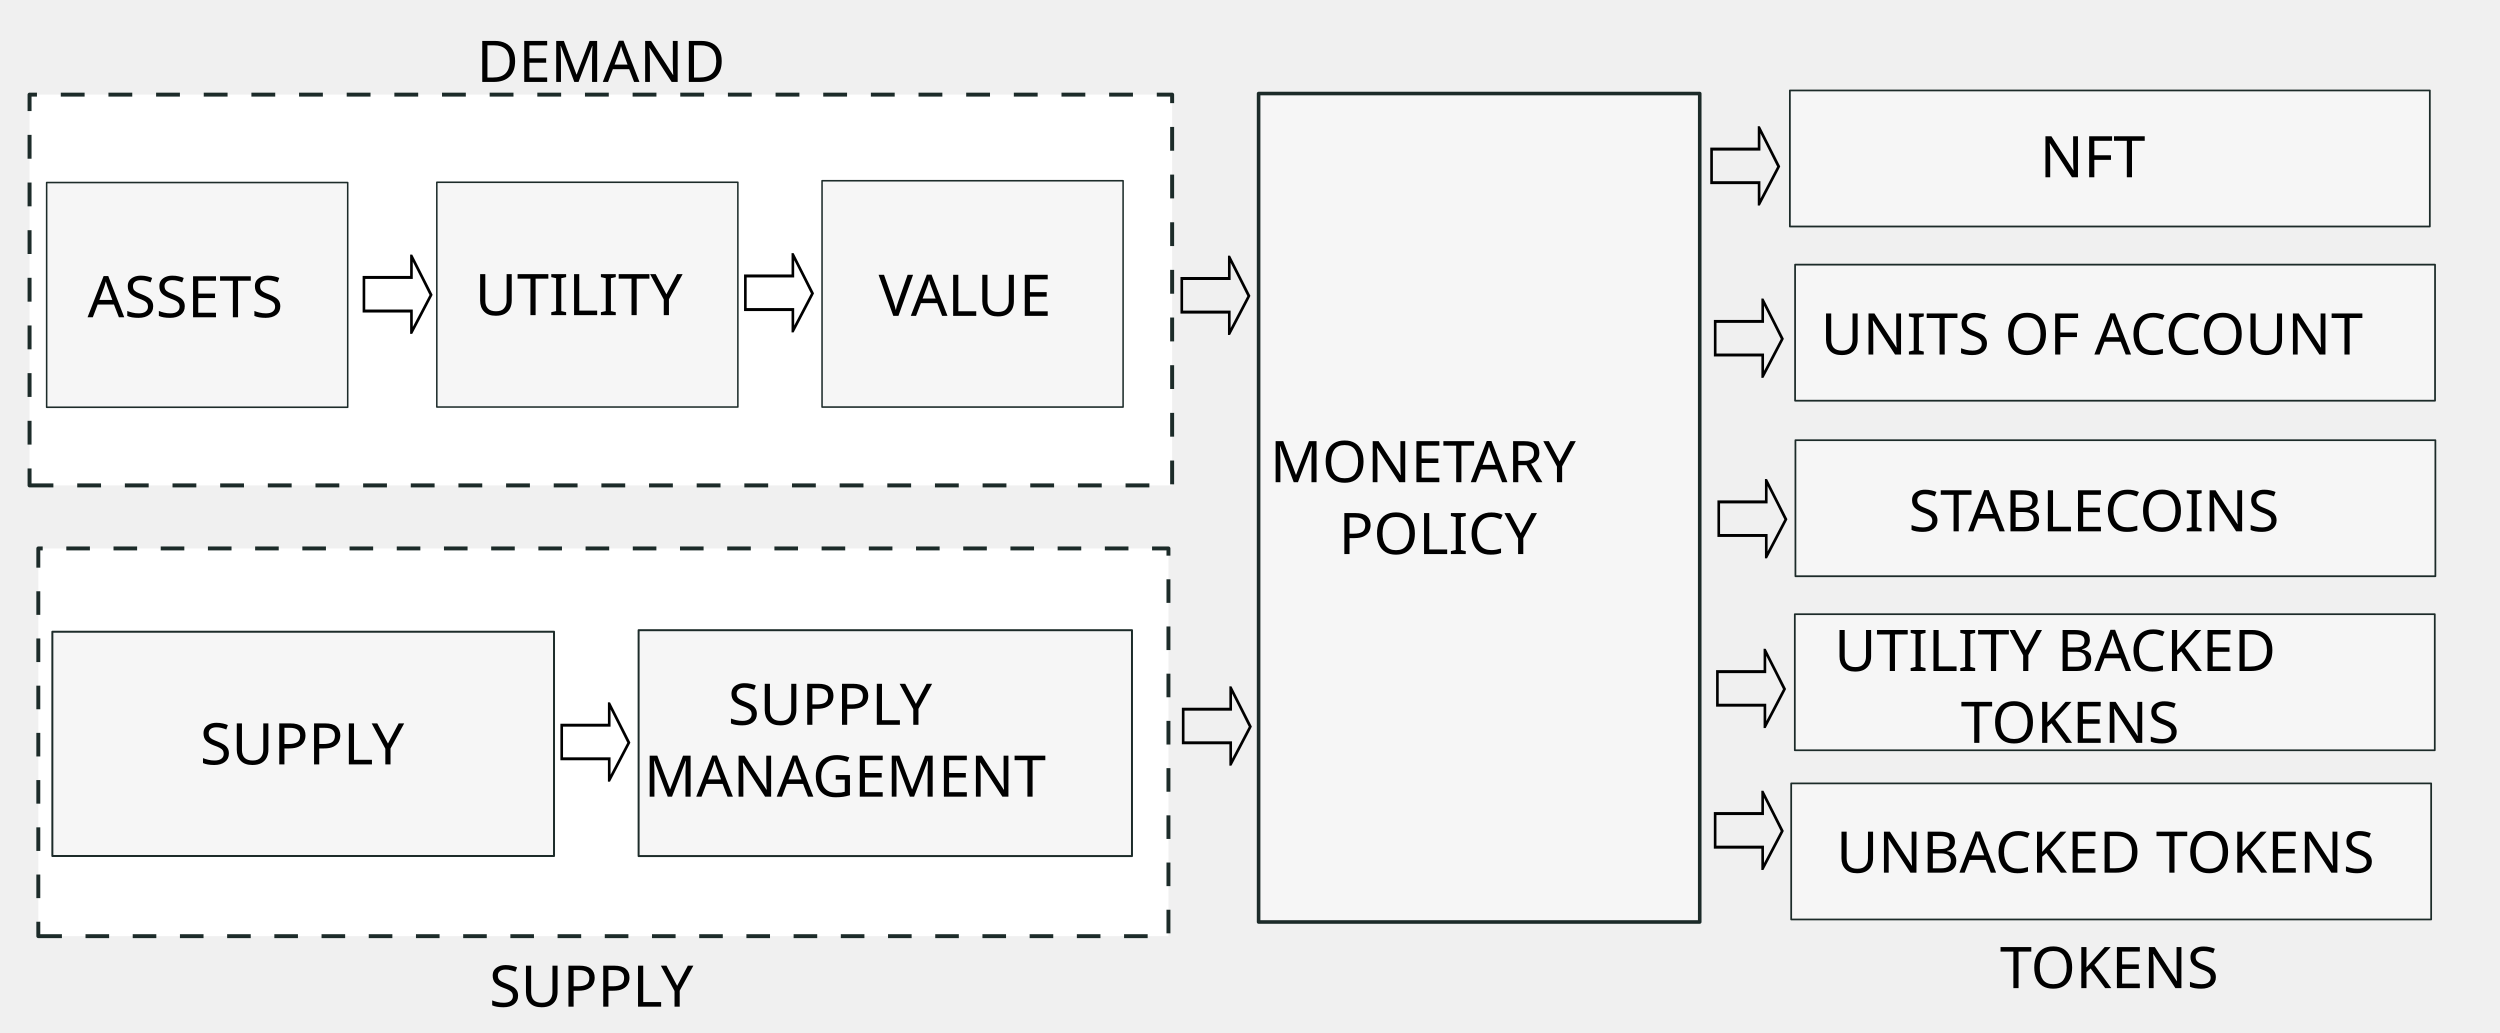
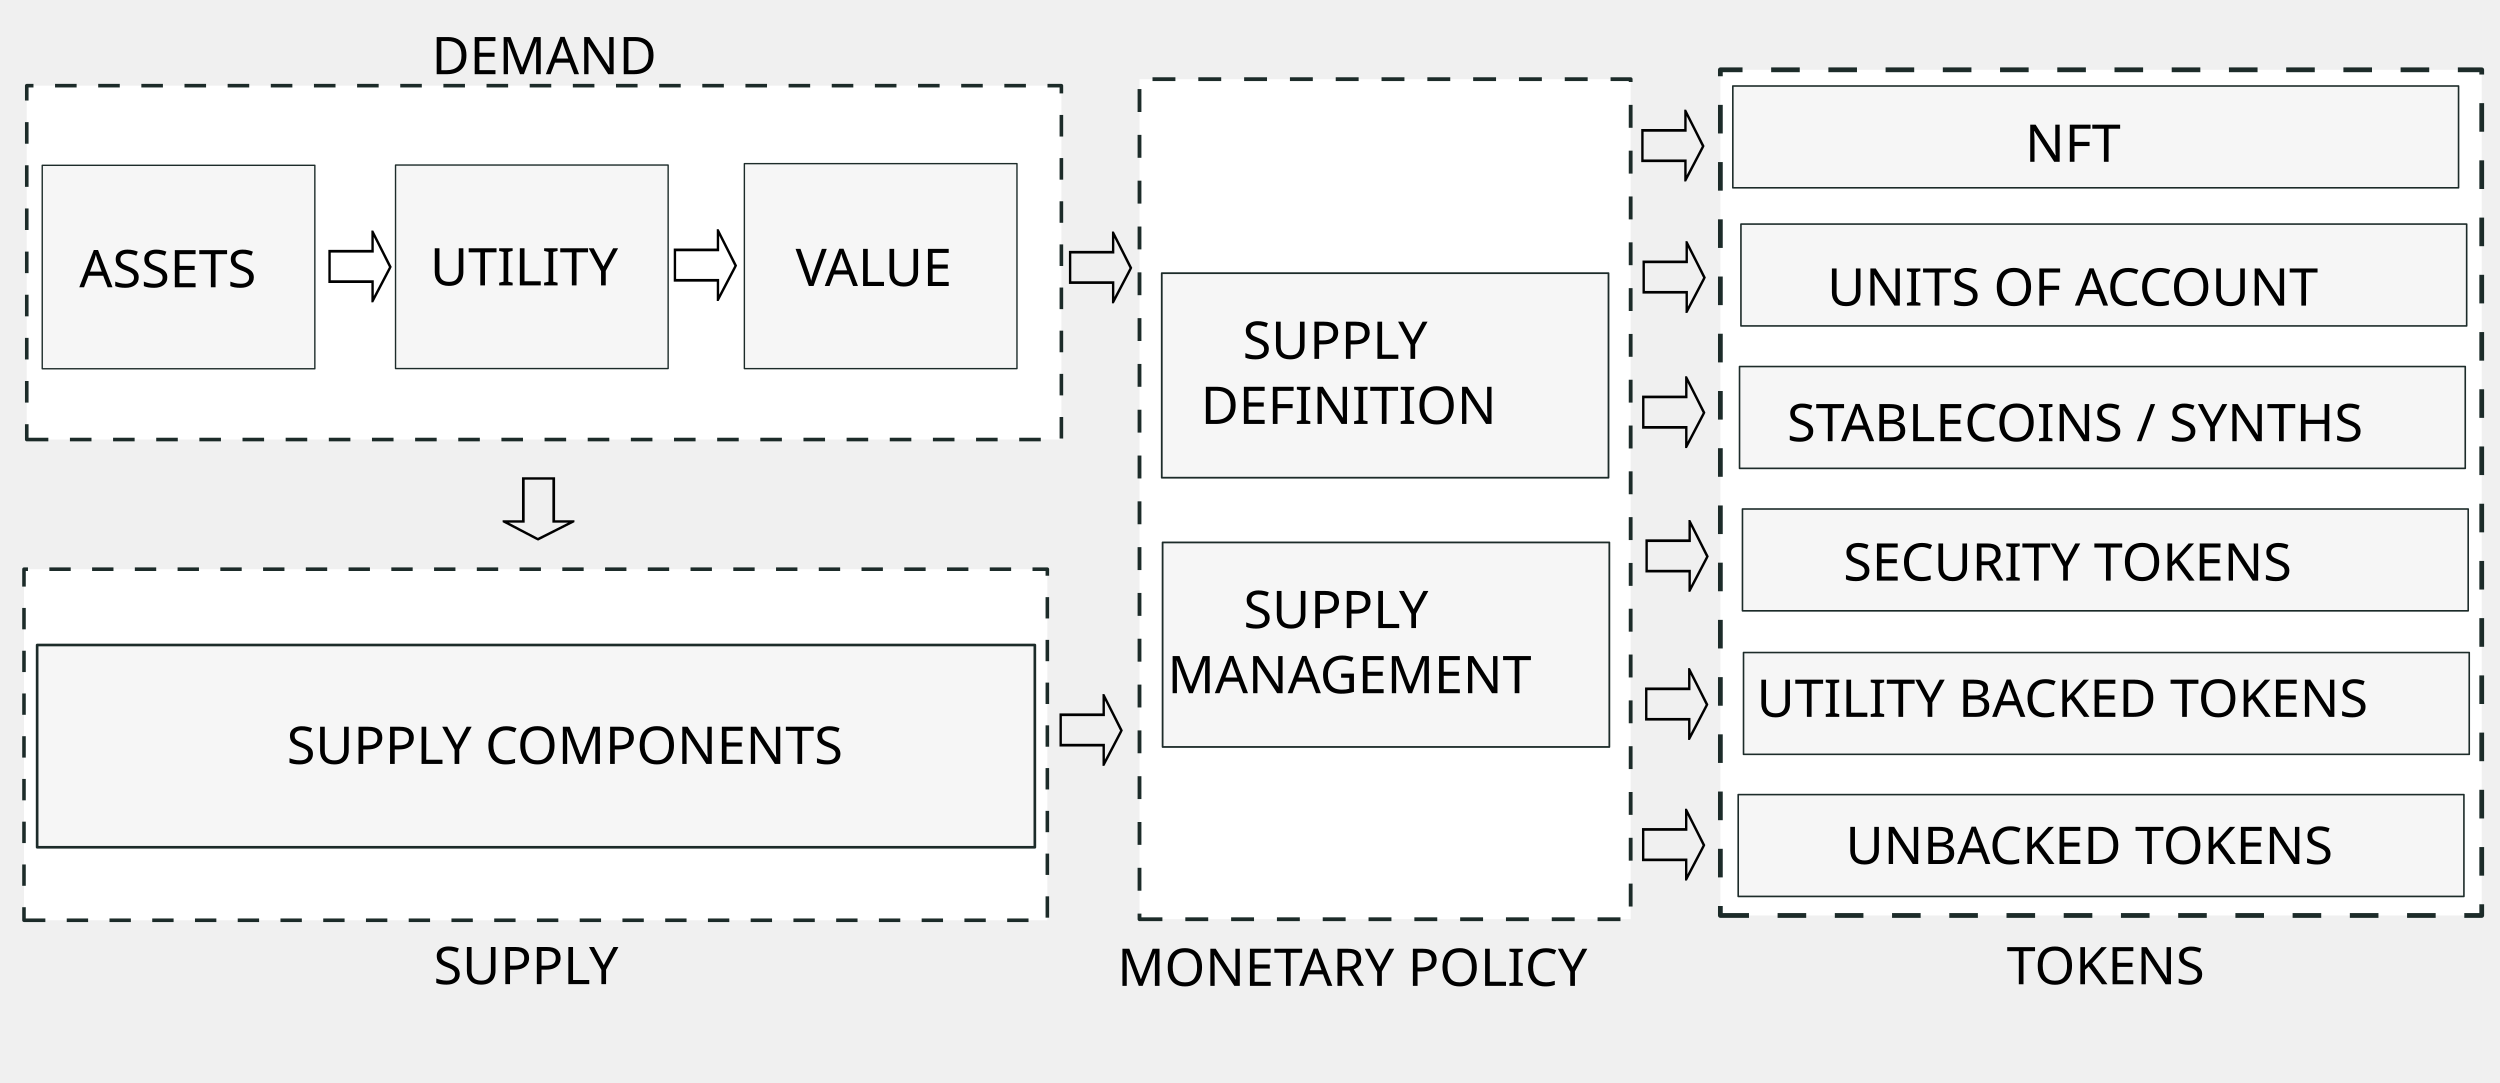
- <svg xmlns="http://www.w3.org/2000/svg" width="460mm" height="190mm" viewBox="0 0 460 190" version="1.1" id="svg5">
+ <svg xmlns="http://www.w3.org/2000/svg" width="508mm" height="220mm" viewBox="0 0 508 220" version="1.1" id="svg5">
  <defs id="defs2">
    <marker style="overflow:visible" id="marker1425" refX="0" refY="0" orient="auto">
      <path transform="matrix(-0.8,0,0,-0.8,-10,0)" style="fill:context-stroke;fill-rule:evenodd;stroke:context-stroke;stroke-width:1pt" d="M 0,0 5,-5 -12.5,0 5,5 Z" id="path1423" />
    </marker>
    <marker style="overflow:visible" id="Arrow2Lstart" refX="0" refY="0" orient="auto">
      <path transform="matrix(1.1,0,0,1.1,1.1,0)" d="M 8.719,4.034 -2.207,0.016 8.719,-4.002 c -1.745,2.372 -1.735,5.617 -6e-7,8.035 z" style="fill:context-stroke;fill-rule:evenodd;stroke:context-stroke;stroke-width:0.625;stroke-linejoin:round" id="path1157" />
    </marker>
    <marker style="overflow:visible" id="Arrow1Lstart" refX="0" refY="0" orient="auto">
      <path transform="matrix(0.8,0,0,0.8,10,0)" style="fill:context-stroke;fill-rule:evenodd;stroke:context-stroke;stroke-width:1pt" d="M 0,0 5,-5 -12.5,0 5,5 Z" id="path1139" />
    </marker>
    <marker style="overflow:visible" id="Arrow1Lend" refX="0" refY="0" orient="auto">
      <path transform="matrix(-0.8,0,0,-0.8,-10,0)" style="fill:context-stroke;fill-rule:evenodd;stroke:context-stroke;stroke-width:1pt" d="M 0,0 5,-5 -12.5,0 5,5 Z" id="path1142" />
    </marker>
    <linearGradient id="linearGradient3174">
      <stop style="stop-color:#f0bccd;stop-opacity:1;" offset="0" id="stop3172" />
    </linearGradient>
  </defs>
  <g id="layer1" transform="translate(-37.01189,-83.70113)" style="display:inline">
    <rect style="opacity:0;fill:#f0bccd;fill-opacity:1;stroke-width:1;stroke-miterlimit:4;stroke-dasharray:none" id="rect3218" width="0" height="0" x="-158.849" y="-34.41" />
    <text xml:space="preserve" style="font-style:normal;font-weight:normal;font-size:10.583px;line-height:1.25;font-family:sans-serif;letter-spacing:0px;word-spacing:0px;fill:#000000;fill-opacity:1;stroke:none;stroke-width:0.265" x="183.613" y="228.627" id="text12548">
      <tspan id="tspan12546" style="stroke-width:0.265" x="183.613" y="228.627" />
    </text>
-     <rect style="display:inline;fill:#f6f6f6;fill-opacity:1;stroke:#00110f;stroke-width:0.661;stroke-linejoin:round;stroke-miterlimit:4;stroke-dasharray:none;stroke-opacity:0.885" id="rect1011-0-5-5-9" width="81.168" height="152.432" x="268.594" y="-253.346" rx="0" ry="0" transform="scale(1,-1)" />
-     <rect style="display:inline;fill:#ffffff;fill-opacity:1;stroke:#00110f;stroke-width:0.724;stroke-linejoin:round;stroke-miterlimit:4;stroke-dasharray:4.343, 4.343;stroke-dashoffset:0;stroke-opacity:0.885" id="rect1011-0-5-5-2" width="207.945" height="71.335" x="44.061" y="-255.952" rx="0" ry="0" transform="scale(1,-1)" />
-     <text xml:space="preserve" style="font-style:normal;font-weight:normal;font-size:10.583px;line-height:1.25;font-family:sans-serif;letter-spacing:0px;word-spacing:0px;display:inline;fill:#000000;fill-opacity:1;stroke:none;stroke-width:0.265" x="127.026" y="268.932" id="text3735-0-1-9">
-       <tspan id="tspan3733-9-9-9" style="stroke-width:0.265" x="127.026" y="268.932">SUPPLY</tspan>
+     <rect style="display:inline;fill:#ffffff;fill-opacity:1;stroke:#00110f;stroke-width:0.724;stroke-linejoin:round;stroke-miterlimit:4;stroke-dasharray:4.343, 4.343;stroke-dashoffset:0;stroke-opacity:0.885" id="rect1011-0-5-5-2" width="207.945" height="71.335" x="41.887" y="-270.697" rx="0" ry="0" transform="scale(1,-1)" />
+     <text xml:space="preserve" style="font-style:normal;font-weight:normal;font-size:10.583px;line-height:1.25;font-family:sans-serif;letter-spacing:0px;word-spacing:0px;display:inline;fill:#000000;fill-opacity:1;stroke:none;stroke-width:0.265" x="125.117" y="283.676" id="text3735-0-1-9">
+       <tspan id="tspan3733-9-9-9" style="stroke-width:0.265" x="125.117" y="283.676">SUPPLY</tspan>
+     </text>
+     <text xml:space="preserve" style="font-style:normal;font-weight:normal;font-size:10.583px;line-height:1.25;font-family:sans-serif;letter-spacing:0px;word-spacing:0px;display:inline;fill:#000000;fill-opacity:1;stroke:none;stroke-width:0.265" x="444.503" y="359.517" id="text3735-0-1-9-35">
+       <tspan id="tspan3733-9-9-9-7" style="stroke-width:0.265" x="444.503" y="359.517">TOKENS</tspan>
    </text>
    <text xml:space="preserve" style="font-style:normal;font-weight:normal;font-size:10.583px;line-height:1.25;font-family:sans-serif;letter-spacing:0px;word-spacing:0px;display:inline;fill:#000000;fill-opacity:1;stroke:none;stroke-width:0.265" x="124.715" y="98.777" id="text3735-0-1-9-8">
      <tspan id="tspan3733-9-9-9-9" style="stroke-width:0.265" x="124.715" y="98.777">DEMAND</tspan>
    </text>
-     <text xml:space="preserve" style="font-style:normal;font-weight:normal;font-size:10.583px;line-height:1.25;font-family:sans-serif;letter-spacing:0px;word-spacing:0px;display:inline;fill:#000000;fill-opacity:1;stroke:none;stroke-width:0.265" x="308.46" y="172.424" id="text3735-0-1-9-3">
-       <tspan id="tspan3733-9-9-9-6" style="text-align:center;text-anchor:middle;stroke-width:0.265" x="308.46" y="172.424">MONETARY</tspan>
-       <tspan style="text-align:center;text-anchor:middle;stroke-width:0.265" x="308.46" y="185.653" id="tspan25368">POLICY</tspan>
+     <text xml:space="preserve" style="font-style:normal;font-weight:normal;font-size:10.583px;line-height:1.25;font-family:sans-serif;letter-spacing:0px;word-spacing:0px;display:inline;fill:#000000;fill-opacity:1;stroke:none;stroke-width:0.265" x="318.691" y="284.038" id="text3735-0-1-9-3">
+       <tspan style="text-align:center;text-anchor:middle;stroke-width:0.265" x="318.691" y="284.038" id="tspan25368">MONETARY POLICY</tspan>
    </text>
-     <path d="m 263.217,211.953 v 1.967 h -4.371 -4.371 v 3.364 3.364 h 4.371 4.371 v 1.967 1.967 l 0.192,-0.002 0.192,-0.003 1.88,-3.585 c 1.849,-3.526 1.879,-3.586 1.864,-3.615 -0.008,-0.016 -0.854,-1.684 -1.878,-3.707 l -1.863,-3.677 -0.194,-0.003 -0.193,-0.002 z m 2.07,2.467 c 1.151,2.272 1.507,2.985 1.5,2.999 -0.005,0.01 -0.7,1.336 -1.545,2.948 l -1.535,2.928 -0.003,-1.597 -0.002,-1.597 h -4.371 -4.371 v -2.816 -2.816 h 4.371 4.371 v -1.588 -1.587 l 0.037,0.074 c 0.021,0.041 0.718,1.415 1.549,3.055 z" id="path90282-9-2-8" style="display:inline;fill:#000000;stroke:none;stroke-width:0.001" />
+     <path d="m 261.042,226.698 v 1.967 h -4.371 -4.371 v 3.364 3.364 h 4.371 4.371 v 1.967 1.967 l 0.192,-0.002 0.192,-0.003 1.88,-3.585 c 1.849,-3.526 1.879,-3.586 1.864,-3.615 -0.008,-0.016 -0.854,-1.684 -1.878,-3.707 l -1.863,-3.677 -0.194,-0.003 -0.193,-0.002 z m 2.07,2.467 c 1.151,2.272 1.507,2.985 1.5,2.999 -0.005,0.01 -0.7,1.336 -1.545,2.948 l -1.535,2.928 -0.003,-1.597 -0.002,-1.597 h -4.371 -4.371 v -2.816 -2.816 h 4.371 4.371 v -1.588 -1.587 l 0.037,0.074 c 0.021,0.041 0.718,1.415 1.549,3.055 z" id="path90282-9-2-8" style="display:inline;fill:#000000;stroke:none;stroke-width:0.001" />
+     <path d="m 379.25,107.95 v 1.967 h -4.371 -4.371 v 3.364 3.364 h 4.371 4.371 v 1.967 1.967 l 0.192,-0.002 0.192,-0.003 1.88,-3.585 c 1.849,-3.526 1.879,-3.586 1.864,-3.615 -0.008,-0.016 -0.854,-1.684 -1.878,-3.707 l -1.863,-3.677 -0.194,-0.003 -0.193,-0.002 z m 2.07,2.467 c 1.151,2.272 1.507,2.985 1.5,2.999 -0.005,0.01 -0.7,1.336 -1.545,2.948 l -1.535,2.928 -0.003,-1.597 -0.002,-1.597 h -4.371 -4.371 v -2.816 -2.816 h 4.371 4.371 v -1.588 -1.587 l 0.037,0.074 c 0.021,0.041 0.718,1.415 1.549,3.055 z" id="path90282-9-2-8-3" style="display:inline;fill:#000000;stroke:none;stroke-width:0.001" />
+     <path d="m 151.773,189.424 h -1.967 v -4.371 -4.371 h -3.364 -3.364 v 4.371 4.371 h -1.967 -1.967 l 0.002,0.192 0.003,0.192 3.585,1.88 c 3.526,1.849 3.586,1.879 3.615,1.864 0.016,-0.008 1.684,-0.854 3.707,-1.878 l 3.677,-1.863 0.003,-0.194 0.002,-0.193 z m -2.467,2.07 c -2.272,1.151 -2.985,1.507 -2.999,1.5 -0.01,-0.005 -1.336,-0.7 -2.948,-1.545 l -2.928,-1.535 1.597,-0.003 1.597,-0.002 v -4.371 -4.371 h 2.816 2.816 v 4.371 4.371 h 1.588 1.587 l -0.074,0.037 c -0.041,0.021 -1.415,0.718 -3.055,1.549 z" id="path90282-9-2-8-3-3" style="display:inline;fill:#000000;stroke:none;stroke-width:0.001" />
+     <path d="m 379.51,134.668 v 1.967 h -4.371 -4.371 v 3.364 3.364 h 4.371 4.371 v 1.967 1.967 l 0.192,-0.002 0.192,-0.003 1.88,-3.585 c 1.849,-3.526 1.879,-3.586 1.864,-3.615 -0.008,-0.016 -0.854,-1.684 -1.878,-3.707 l -1.863,-3.677 -0.194,-0.003 -0.193,-0.002 z m 2.07,2.467 c 1.151,2.272 1.507,2.985 1.5,2.999 -0.005,0.01 -0.7,1.336 -1.545,2.948 l -1.535,2.928 -0.003,-1.597 -0.002,-1.597 h -4.371 -4.371 v -2.816 -2.816 h 4.371 4.371 v -1.588 -1.587 l 0.037,0.074 c 0.021,0.041 0.718,1.415 1.549,3.055 z" id="path90282-9-2-8-0" style="display:inline;fill:#000000;stroke:none;stroke-width:0.001" />
+     <path d="m 379.423,162.119 v 1.967 h -4.371 -4.371 v 3.364 3.364 h 4.371 4.371 v 1.967 1.967 l 0.192,-0.002 0.192,-0.003 1.88,-3.585 c 1.849,-3.526 1.879,-3.586 1.864,-3.615 -0.008,-0.016 -0.854,-1.684 -1.878,-3.707 l -1.863,-3.677 -0.194,-0.003 -0.193,-0.002 z m 2.07,2.467 c 1.151,2.272 1.507,2.985 1.5,2.999 -0.005,0.01 -0.7,1.336 -1.545,2.948 l -1.535,2.928 -0.003,-1.597 -0.002,-1.597 h -4.371 -4.371 v -2.816 -2.816 h 4.371 4.371 v -1.588 -1.587 l 0.037,0.074 c 0.021,0.041 0.718,1.415 1.549,3.055 z" id="path90282-9-2-8-0-4" style="display:inline;fill:#000000;stroke:none;stroke-width:0.001" />
+     <path d="m 380.106,191.332 v 1.967 h -4.371 -4.371 v 3.364 3.364 h 4.371 4.371 v 1.967 1.967 l 0.192,-0.002 0.192,-0.003 1.88,-3.585 c 1.849,-3.526 1.879,-3.586 1.864,-3.615 -0.008,-0.016 -0.854,-1.684 -1.878,-3.707 l -1.863,-3.677 -0.194,-0.003 -0.193,-0.002 z m 2.07,2.467 c 1.151,2.272 1.507,2.985 1.5,2.999 -0.005,0.01 -0.7,1.336 -1.545,2.948 l -1.535,2.928 -0.003,-1.597 -0.002,-1.597 h -4.371 -4.371 v -2.816 -2.816 h 4.371 4.371 v -1.588 -1.587 l 0.037,0.074 c 0.021,0.041 0.718,1.415 1.549,3.055 z" id="path90282-9-2-8-0-1" style="display:inline;fill:#000000;stroke:none;stroke-width:0.001" />
+     <path d="m 380.028,221.431 v 1.967 h -4.371 -4.371 v 3.364 3.364 h 4.371 4.371 v 1.967 1.967 l 0.192,-0.002 0.192,-0.003 1.88,-3.585 c 1.849,-3.526 1.879,-3.586 1.864,-3.615 -0.008,-0.016 -0.854,-1.684 -1.878,-3.707 l -1.863,-3.677 -0.194,-0.003 -0.193,-0.002 z m 2.07,2.467 c 1.151,2.272 1.507,2.985 1.5,2.999 -0.005,0.01 -0.7,1.336 -1.545,2.948 l -1.535,2.928 -0.003,-1.597 -0.002,-1.597 h -4.371 -4.371 v -2.816 -2.816 h 4.371 4.371 v -1.588 -1.587 l 0.037,0.074 c 0.021,0.041 0.718,1.415 1.549,3.055 z" id="path90282-9-2-8-0-1-3" style="display:inline;fill:#000000;stroke:none;stroke-width:0.001" />
+     <path d="m 379.404,250.001 v 1.967 h -4.371 -4.371 v 3.364 3.364 h 4.371 4.371 v 1.967 1.967 l 0.192,-0.002 0.192,-0.003 1.88,-3.585 c 1.849,-3.526 1.879,-3.586 1.864,-3.615 -0.008,-0.016 -0.854,-1.684 -1.878,-3.707 l -1.863,-3.677 -0.194,-0.003 -0.193,-0.002 z m 2.07,2.467 c 1.151,2.272 1.507,2.985 1.5,2.999 -0.005,0.01 -0.7,1.336 -1.545,2.948 l -1.535,2.928 -0.003,-1.597 -0.002,-1.597 h -4.371 -4.371 v -2.816 -2.816 h 4.371 4.371 v -1.588 -1.587 l 0.037,0.074 c 0.021,0.041 0.718,1.415 1.549,3.055 z" id="path90282-9-2-8-0-7" style="display:inline;fill:#000000;stroke:none;stroke-width:0.001" />
    <rect style="display:inline;fill:#ffffff;fill-opacity:1;stroke:#00110f;stroke-width:0.731;stroke-linejoin:round;stroke-miterlimit:4;stroke-dasharray:4.384, 4.384;stroke-dashoffset:0;stroke-opacity:0.885" id="rect1011-0-5-5-2-5" width="210.233" height="71.903" x="42.451" y="-173.016" rx="0" ry="0" transform="scale(1,-1)" />
+     <rect style="display:inline;fill:#ffffff;fill-opacity:1;stroke:#00110f;stroke-width:0.776;stroke-linejoin:round;stroke-miterlimit:4;stroke-dasharray:4.654, 4.654;stroke-dashoffset:0;stroke-opacity:0.885" id="rect1011-0-5-5-2-5-6" width="99.805" height="170.697" x="268.559" y="-270.486" rx="0" ry="0" transform="scale(1,-1)" />
+     <rect style="display:inline;fill:#ffffff;fill-opacity:1;stroke:#00110f;stroke-width:0.969;stroke-linejoin:round;stroke-miterlimit:4;stroke-dasharray:5.814, 5.814;stroke-dashoffset:0;stroke-opacity:0.885" id="rect1011-0-5-5-2-5-6-0" width="154.708" height="171.836" x="386.591" y="-269.721" rx="0" ry="0" transform="scale(1,-1)" />
    <rect style="display:inline;fill:#f6f6f6;fill-opacity:1;stroke:#00110f;stroke-width:0.284;stroke-linejoin:round;stroke-miterlimit:4;stroke-dasharray:none;stroke-opacity:0.885" id="rect1011-0-5" width="55.395" height="41.352" x="117.385" y="-158.591" rx="0" ry="0.065" transform="scale(1,-1)" />
    <rect style="display:inline;fill:#f6f6f6;fill-opacity:1;stroke:#00110f;stroke-width:0.284;stroke-linejoin:round;stroke-miterlimit:4;stroke-dasharray:none;stroke-opacity:0.885" id="rect1011-0-5-3" width="55.395" height="41.352" x="45.594" y="-158.638" rx="0" ry="0.065" transform="scale(1,-1)" />
    <rect style="display:inline;fill:#f6f6f6;fill-opacity:1;stroke:#00110f;stroke-width:0.285;stroke-linejoin:round;stroke-opacity:0.885" id="rect1011-0-5-5" width="55.394" height="41.647" x="188.267" y="-158.602" rx="0" ry="0" transform="scale(1,-1)" />
    <text xml:space="preserve" style="font-style:normal;font-weight:normal;font-size:10.583px;line-height:1.25;font-family:sans-serif;letter-spacing:0px;word-spacing:0px;display:inline;fill:#000000;fill-opacity:1;stroke:none;stroke-width:0.265" x="53.122" y="142.081" id="text3735">
      <tspan id="tspan3733" style="stroke-width:0.265" x="53.122" y="142.081">ASSETS</tspan>
    </text>
    <text xml:space="preserve" style="font-style:normal;font-weight:normal;font-size:10.583px;line-height:1.25;font-family:sans-serif;letter-spacing:0px;word-spacing:0px;display:inline;fill:#000000;fill-opacity:1;stroke:none;stroke-width:0.265" x="124.403" y="141.693" id="text3735-0-1">
      <tspan id="tspan3733-9-9" style="stroke-width:0.265" x="124.403" y="141.693">UTILITY</tspan>
    </text>
    <text xml:space="preserve" style="font-style:normal;font-weight:normal;font-size:10.583px;line-height:1.25;font-family:sans-serif;letter-spacing:0px;word-spacing:0px;display:inline;fill:#000000;fill-opacity:1;stroke:none;stroke-width:0.265" x="198.67" y="141.817" id="text3735-0-1-4">
      <tspan id="tspan3733-9-9-4" style="stroke-width:0.265" x="198.67" y="141.817">VALUE</tspan>
    </text>
    <path d="m 182.657,132.239 v 1.967 h -4.371 -4.371 v 3.364 3.364 h 4.371 4.371 v 1.967 1.967 l 0.192,-0.002 0.192,-0.003 1.88,-3.585 c 1.849,-3.526 1.879,-3.586 1.864,-3.615 -0.008,-0.016 -0.854,-1.684 -1.878,-3.707 l -1.863,-3.677 -0.194,-0.003 -0.193,-0.002 z m 2.07,2.467 c 1.151,2.272 1.507,2.985 1.5,2.999 -0.005,0.01 -0.7,1.336 -1.545,2.948 l -1.535,2.928 -0.003,-1.597 -0.002,-1.597 h -4.371 -4.371 v -2.816 -2.816 h 4.371 4.371 v -1.588 -1.587 l 0.037,0.074 c 0.021,0.041 0.718,1.415 1.549,3.055 z" id="path90282-9" style="display:inline;fill:#000000;stroke:none;stroke-width:0.001" />
-     <rect style="display:inline;fill:#f6f6f6;fill-opacity:1;stroke:#00110f;stroke-width:0.367;stroke-linejoin:round;stroke-miterlimit:4;stroke-dasharray:none;stroke-opacity:0.885" id="rect1011-0-5-9" width="92.305" height="41.27" x="46.645" y="-241.208" rx="0" ry="0" transform="scale(1,-1)" />
-     <rect style="display:inline;fill:#f6f6f6;fill-opacity:1;stroke:#00110f;stroke-width:0.365;stroke-linejoin:round;stroke-opacity:0.885" id="rect1011-0-5-5-25" width="90.779" height="41.567" x="154.517" y="-241.221" rx="0" ry="0" transform="scale(1,-1)" />
-     <text xml:space="preserve" style="font-style:normal;font-weight:normal;font-size:10.583px;line-height:1.25;font-family:sans-serif;letter-spacing:0px;word-spacing:0px;display:inline;fill:#000000;fill-opacity:1;stroke:none;stroke-width:0.265" x="73.816" y="224.351" id="text3735-0-1-7">
-       <tspan id="tspan3733-9-9-49" style="stroke-width:0.265" x="73.816" y="224.351">SUPPLY</tspan>
+     <rect style="display:inline;fill:#f6f6f6;fill-opacity:1;stroke:#00110f;stroke-width:0.542;stroke-linejoin:round;stroke-miterlimit:4;stroke-dasharray:none;stroke-opacity:0.885" id="rect1011-0-5-9" width="202.735" height="41.094" x="44.558" y="-255.865" rx="0" ry="0" transform="scale(1,-1)" />
+     <rect style="display:inline;fill:#f6f6f6;fill-opacity:1;stroke:#00110f;stroke-width:0.365;stroke-linejoin:round;stroke-opacity:0.885" id="rect1011-0-5-5-25" width="90.779" height="41.567" x="273.252" y="-235.488" rx="0" ry="0" transform="scale(1,-1)" />
+     <text xml:space="preserve" style="font-style:normal;font-weight:normal;font-size:10.583px;line-height:1.25;font-family:sans-serif;letter-spacing:0px;word-spacing:0px;display:inline;fill:#000000;fill-opacity:1;stroke:none;stroke-width:0.265" x="95.289" y="238.927" id="text3735-0-1-7">
+       <tspan id="tspan3733-9-9-49" style="stroke-width:0.265" x="95.289" y="238.927">SUPPLY COMPONENTS</tspan>
    </text>
-     <text xml:space="preserve" style="font-style:normal;font-weight:normal;font-size:10.583px;line-height:1.25;font-family:sans-serif;letter-spacing:0px;word-spacing:0px;display:inline;fill:#000000;fill-opacity:1;stroke:none;stroke-width:0.265" x="199.377" y="217.064" id="text3735-0-1-4-9">
-       <tspan id="tspan3733-9-9-4-4" style="text-align:center;text-anchor:middle;stroke-width:0.265" x="199.377" y="217.064">SUPPLY</tspan>
-       <tspan style="text-align:center;text-anchor:middle;stroke-width:0.265" x="199.377" y="230.293" id="tspan99033">MANAGEMENT</tspan>
+     <text xml:space="preserve" style="font-style:normal;font-weight:normal;font-size:10.583px;line-height:1.25;font-family:sans-serif;letter-spacing:0px;word-spacing:0px;display:inline;fill:#000000;fill-opacity:1;stroke:none;stroke-width:0.265" x="318.112" y="211.331" id="text3735-0-1-4-9">
+       <tspan id="tspan3733-9-9-4-4" style="text-align:center;text-anchor:middle;stroke-width:0.265" x="318.112" y="211.331">SUPPLY</tspan>
+       <tspan style="text-align:center;text-anchor:middle;stroke-width:0.265" x="318.112" y="224.56" id="tspan99033">MANAGEMENT</tspan>
    </text>
-     <path d="m 148.867,214.898 v 1.967 h -4.371 -4.371 v 3.364 3.364 h 4.371 4.371 v 1.967 1.967 l 0.192,-0.002 0.192,-0.003 1.88,-3.585 c 1.849,-3.526 1.879,-3.586 1.864,-3.615 -0.008,-0.016 -0.854,-1.684 -1.878,-3.707 l -1.863,-3.677 -0.194,-0.003 -0.193,-0.002 z m 2.07,2.467 c 1.151,2.272 1.507,2.985 1.5,2.999 -0.005,0.01 -0.7,1.336 -1.545,2.948 l -1.535,2.928 -0.003,-1.597 -0.002,-1.597 h -4.371 -4.371 v -2.816 -2.816 h 4.371 4.371 v -1.588 -1.587 l 0.037,0.074 c 0.021,0.041 0.718,1.415 1.549,3.055 z" id="path90282-9-5" style="display:inline;fill:#000000;stroke:none;stroke-width:0.001" />
+     <rect style="display:inline;fill:#f6f6f6;fill-opacity:1;stroke:#00110f;stroke-width:0.365;stroke-linejoin:round;stroke-opacity:0.885" id="rect1011-0-5-5-25-0" width="90.779" height="41.567" x="273.081" y="-180.775" rx="0" ry="0" transform="scale(1,-1)" />
+     <text xml:space="preserve" style="font-style:normal;font-weight:normal;font-size:10.583px;line-height:1.25;font-family:sans-serif;letter-spacing:0px;word-spacing:0px;display:inline;fill:#000000;fill-opacity:1;stroke:none;stroke-width:0.265" x="317.941" y="156.617" id="text3735-0-1-4-9-5">
+       <tspan id="tspan3733-9-9-4-4-6" style="text-align:center;text-anchor:middle;stroke-width:0.265" x="317.941" y="156.617">SUPPLY</tspan>
+       <tspan style="text-align:center;text-anchor:middle;stroke-width:0.265" x="317.941" y="169.847" id="tspan99033-6">DEFINITION</tspan>
+     </text>
    <path d="m 262.959,132.708 v 1.967 h -4.371 -4.371 v 3.364 3.364 h 4.371 4.371 v 1.967 1.967 l 0.192,-0.002 0.192,-0.003 1.88,-3.585 c 1.849,-3.526 1.879,-3.586 1.864,-3.615 -0.008,-0.016 -0.854,-1.684 -1.878,-3.707 l -1.863,-3.677 -0.194,-0.003 -0.193,-0.002 z m 2.07,2.467 c 1.151,2.272 1.507,2.985 1.5,2.999 -0.005,0.01 -0.7,1.336 -1.545,2.948 l -1.535,2.928 -0.003,-1.597 -0.002,-1.597 h -4.371 -4.371 v -2.816 -2.816 h 4.371 4.371 v -1.588 -1.587 l 0.037,0.074 c 0.021,0.041 0.718,1.415 1.549,3.055 z" id="path90282-9-2" style="display:inline;fill:#000000;stroke:none;stroke-width:0.001" />
    <path d="m 112.476,132.508 v 1.967 h -4.371 -4.371 v 3.364 3.364 h 4.371 4.371 v 1.967 1.967 l 0.192,-0.002 0.192,-0.003 1.88,-3.585 c 1.849,-3.526 1.879,-3.586 1.864,-3.615 -0.008,-0.016 -0.854,-1.684 -1.878,-3.707 l -1.863,-3.677 -0.194,-0.003 -0.193,-0.002 z m 2.07,2.467 c 1.151,2.272 1.507,2.985 1.5,2.999 -0.005,0.01 -0.7,1.336 -1.545,2.948 l -1.535,2.928 -0.003,-1.597 -0.002,-1.597 h -4.371 -4.371 v -2.816 -2.816 h 4.371 4.371 v -1.588 -1.587 l 0.037,0.074 c 0.021,0.041 0.718,1.415 1.549,3.055 z" id="path90282-9-3-9" style="display:inline;fill:#000000;stroke:none;stroke-width:0.001" />
-     <text xml:space="preserve" style="font-style:normal;font-weight:normal;font-size:10.583px;line-height:1.25;font-family:sans-serif;letter-spacing:0px;word-spacing:0px;display:inline;fill:#000000;fill-opacity:1;stroke:none;stroke-width:0.265" x="405.003" y="265.512" id="text3735-0-1-9-35">
-       <tspan id="tspan3733-9-9-9-7" style="stroke-width:0.265" x="405.003" y="265.512">TOKENS</tspan>
+     <text xml:space="preserve" style="display:inline;font-style:normal;font-weight:normal;font-size:10.583px;line-height:1.25;font-family:sans-serif;letter-spacing:0px;word-spacing:0px;fill:#000000;fill-opacity:1;stroke:none;stroke-width:0.265" x="444.765" y="283.7" id="text3735-0-1-9-9">
+       <tspan id="tspan3733-9-9-9-3" style="stroke-width:0.265" x="444.765" y="283.7">TOKENS</tspan>
    </text>
-     <rect style="display:inline;fill:#f6f6f6;fill-opacity:1;stroke:#00110f;stroke-width:0.323;stroke-linejoin:round;stroke-opacity:0.885" id="rect1011-0-5-5-5-5-9-4" width="117.752" height="25.034" x="366.592" y="-252.882" rx="0" ry="0" transform="scale(1,-1)" />
-     <rect style="display:inline;fill:#f6f6f6;fill-opacity:1;stroke:#00110f;stroke-width:0.323;stroke-linejoin:round;stroke-opacity:0.885" id="rect1011-0-5-5-5-5-9-4-9" width="117.752" height="25.034" x="367.258" y="-221.749" rx="0" ry="0" transform="scale(1,-1)" />
-     <rect style="display:inline;fill:#f6f6f6;fill-opacity:1;stroke:#00110f;stroke-width:0.323;stroke-linejoin:round;stroke-opacity:0.885" id="rect1011-0-5-5-5-5-9-4-0" width="117.752" height="25.034" x="367.371" y="-189.729" rx="0" ry="0" transform="scale(1,-1)" />
-     <rect style="display:inline;fill:#f6f6f6;fill-opacity:1;stroke:#00110f;stroke-width:0.323;stroke-linejoin:round;stroke-opacity:0.885" id="rect1011-0-5-5-5-5-9-4-2" width="117.752" height="25.034" x="367.307" y="-157.43" rx="0" ry="0" transform="scale(1,-1)" />
-     <rect style="display:inline;fill:#f6f6f6;fill-opacity:1;stroke:#00110f;stroke-width:0.323;stroke-linejoin:round;stroke-opacity:0.885" id="rect1011-0-5-5-5-5-9-4-8" width="117.752" height="25.034" x="366.349" y="-125.379" rx="0" ry="0" transform="scale(1,-1)" />
-     <text xml:space="preserve" style="font-style:normal;font-weight:normal;font-size:10.583px;line-height:1.25;font-family:sans-serif;letter-spacing:0px;word-spacing:0px;display:inline;fill:#000000;fill-opacity:1;stroke:none;stroke-width:0.265" x="374.89" y="244.269" id="text3735-0-1-4-2-8-6-1">
-       <tspan id="tspan3733-9-9-4-6-7-0-0" style="stroke-width:0.265" x="374.89" y="244.269">UNBACKED TOKENS</tspan>
+     <rect style="display:inline;fill:#f6f6f6;fill-opacity:1;stroke:#00110f;stroke-width:0.328;stroke-linejoin:round;stroke-opacity:0.885" id="rect1011-0-5-5-5-5-9-4" width="147.468" height="20.693" x="390.213" y="-265.855" rx="0" ry="0" transform="scale(1,-1)" />
+     <rect style="display:inline;fill:#f6f6f6;fill-opacity:1;stroke:#00110f;stroke-width:0.328;stroke-linejoin:round;stroke-opacity:0.885" id="rect1011-0-5-5-5-5-9-4-9" width="147.468" height="20.693" x="391.294" y="-236.985" rx="0" ry="0" transform="scale(1,-1)" />
+     <rect style="display:inline;fill:#f6f6f6;fill-opacity:1;stroke:#00110f;stroke-width:0.328;stroke-linejoin:round;stroke-opacity:0.885" id="rect1011-0-5-5-5-5-9-4-9-6" width="147.468" height="20.693" x="391.081" y="-207.822" rx="0" ry="0" transform="scale(1,-1)" />
+     <rect style="display:inline;fill:#f6f6f6;fill-opacity:1;stroke:#00110f;stroke-width:0.328;stroke-linejoin:round;stroke-opacity:0.885" id="rect1011-0-5-5-5-5-9-4-9-6-5" width="147.468" height="20.693" x="390.484" y="-178.874" rx="0" ry="0" transform="scale(1,-1)" />
+     <rect style="display:inline;fill:#f6f6f6;fill-opacity:1;stroke:#00110f;stroke-width:0.328;stroke-linejoin:round;stroke-opacity:0.885" id="rect1011-0-5-5-5-5-9-4-9-6-5-4" width="147.468" height="20.693" x="390.771" y="-149.929" rx="0" ry="0" transform="scale(1,-1)" />
+     <rect style="display:inline;fill:#f6f6f6;fill-opacity:1;stroke:#00110f;stroke-width:0.328;stroke-linejoin:round;stroke-opacity:0.885" id="rect1011-0-5-5-5-5-9-4-9-6-5-4-9" width="147.468" height="20.693" x="389.121" y="-121.867" rx="0" ry="0" transform="scale(1,-1)" />
+     <text xml:space="preserve" style="display:inline;font-style:normal;font-weight:normal;font-size:10.583px;line-height:1.25;font-family:sans-serif;letter-spacing:0px;word-spacing:0px;fill:#000000;fill-opacity:1;stroke:none;stroke-width:0.265" x="412.034" y="259.264" id="text3735-0-1-4-2-8-6-1">
+       <tspan id="tspan3733-9-9-4-6-7-0-0" style="stroke-width:0.265" x="412.034" y="259.264">UNBACKED TOKENS</tspan>
    </text>
-     <path d="m 360.44,108.891 v 1.967 h -4.371 -4.371 v 3.364 3.364 h 4.371 4.371 v 1.967 1.967 l 0.192,-0.002 0.192,-0.003 1.88,-3.585 c 1.849,-3.526 1.879,-3.586 1.864,-3.615 -0.008,-0.016 -0.854,-1.684 -1.878,-3.707 l -1.863,-3.677 -0.194,-0.003 -0.193,-0.002 z m 2.07,2.467 c 1.151,2.272 1.507,2.985 1.5,2.999 -0.005,0.01 -0.7,1.336 -1.545,2.948 l -1.535,2.928 -0.003,-1.597 -0.002,-1.597 h -4.371 -4.371 v -2.816 -2.816 h 4.371 4.371 v -1.588 -1.587 l 0.037,0.074 c 0.021,0.041 0.718,1.415 1.549,3.055 z" id="path90282-9-2-8-3" style="display:inline;fill:#000000;stroke:none;stroke-width:0.001" />
-     <path d="m 361.107,140.597 v 1.967 h -4.371 -4.371 v 3.364 3.364 h 4.371 4.371 v 1.967 1.967 l 0.192,-0.002 0.192,-0.003 1.88,-3.585 c 1.849,-3.526 1.879,-3.586 1.864,-3.615 -0.008,-0.016 -0.854,-1.684 -1.878,-3.707 l -1.863,-3.677 -0.194,-0.003 -0.193,-0.002 z m 2.07,2.467 c 1.151,2.272 1.507,2.985 1.5,2.999 -0.005,0.01 -0.7,1.336 -1.545,2.948 l -1.535,2.928 -0.003,-1.597 -0.002,-1.597 h -4.371 -4.371 v -2.816 -2.816 h 4.371 4.371 v -1.588 -1.587 l 0.037,0.074 c 0.021,0.041 0.718,1.415 1.549,3.055 z" id="path90282-9-2-8-0" style="display:inline;fill:#000000;stroke:none;stroke-width:0.001" />
-     <path d="m 361.761,173.807 v 1.967 h -4.371 -4.371 v 3.364 3.364 h 4.371 4.371 v 1.967 1.967 l 0.192,-0.002 0.192,-0.003 1.88,-3.585 c 1.849,-3.526 1.879,-3.586 1.864,-3.615 -0.008,-0.016 -0.854,-1.684 -1.878,-3.707 l -1.863,-3.677 -0.194,-0.003 -0.193,-0.002 z m 2.07,2.467 c 1.151,2.272 1.507,2.985 1.5,2.999 -0.005,0.01 -0.7,1.336 -1.545,2.948 l -1.535,2.928 -0.003,-1.597 -0.002,-1.597 h -4.371 -4.371 v -2.816 -2.816 h 4.371 4.371 v -1.588 -1.587 l 0.037,0.074 c 0.021,0.041 0.718,1.415 1.549,3.055 z" id="path90282-9-2-8-0-1" style="display:inline;fill:#000000;stroke:none;stroke-width:0.001" />
-     <path d="m 361.513,205.037 v 1.967 h -4.371 -4.371 v 3.364 3.364 h 4.371 4.371 v 1.967 1.967 l 0.192,-0.002 0.192,-0.003 1.88,-3.585 c 1.849,-3.526 1.879,-3.586 1.864,-3.615 -0.008,-0.016 -0.854,-1.684 -1.878,-3.707 l -1.863,-3.677 -0.194,-0.003 -0.193,-0.002 z m 2.07,2.467 c 1.151,2.272 1.507,2.985 1.5,2.999 -0.005,0.01 -0.7,1.336 -1.545,2.948 l -1.535,2.928 -0.003,-1.597 -0.002,-1.597 h -4.371 -4.371 v -2.816 -2.816 h 4.371 4.371 v -1.588 -1.587 l 0.037,0.074 c 0.021,0.041 0.718,1.415 1.549,3.055 z" id="path90282-9-2-8-0-1-3" style="display:inline;fill:#000000;stroke:none;stroke-width:0.001" />
-     <path d="m 361.097,231.156 v 1.967 h -4.371 -4.371 v 3.364 3.364 h 4.371 4.371 v 1.967 1.967 l 0.192,-0.002 0.192,-0.003 1.88,-3.585 c 1.849,-3.526 1.879,-3.586 1.864,-3.615 -0.008,-0.016 -0.854,-1.684 -1.878,-3.707 l -1.863,-3.677 -0.194,-0.003 -0.193,-0.002 z m 2.07,2.467 c 1.151,2.272 1.507,2.985 1.5,2.999 -0.005,0.01 -0.7,1.336 -1.545,2.948 l -1.535,2.928 -0.003,-1.597 -0.002,-1.597 h -4.371 -4.371 v -2.816 -2.816 h 4.371 4.371 v -1.588 -1.587 l 0.037,0.074 c 0.021,0.041 0.718,1.415 1.549,3.055 z" id="path90282-9-2-8-0-7" style="display:inline;fill:#000000;stroke:none;stroke-width:0.001" />
-     <text xml:space="preserve" style="font-style:normal;font-weight:normal;font-size:10.583px;line-height:1.25;font-family:sans-serif;letter-spacing:0px;word-spacing:0px;white-space:pre;inline-size:108.254;display:inline;fill:#000000;fill-opacity:1;stroke:none;stroke-width:0.265" x="375.332" y="119.25" id="text3735-0-1-4-2" transform="translate(-3.281864,29.67919)">
-       <tspan x="375.332" y="119.25" id="tspan1140">UNITS OF ACCOUNT</tspan>
+     <text xml:space="preserve" style="display:inline;font-style:normal;font-weight:normal;font-size:10.583px;line-height:1.25;font-family:sans-serif;letter-spacing:0px;word-spacing:0px;white-space:pre;inline-size:108.254;fill:#000000;fill-opacity:1;stroke:none;stroke-width:0.265" x="375.332" y="119.25" id="text3735-0-1-4-2" transform="translate(32.96983,26.55376)">
+       <tspan x="375.332" y="119.25" id="tspan36815">UNITS OF ACCOUNT</tspan>
    </text>
-     <text xml:space="preserve" style="font-style:normal;font-weight:normal;font-size:10.583px;line-height:1.25;font-family:sans-serif;letter-spacing:0px;word-spacing:0px;white-space:pre;inline-size:108.254;display:inline;fill:#000000;fill-opacity:1;stroke:none;stroke-width:0.265" x="375.332" y="119.25" id="text3735-0-1-4-2-80" transform="translate(37.01017,-2.927216)">
-       <tspan x="375.332" y="119.25" id="tspan1142">NFT</tspan>
+     <text xml:space="preserve" style="display:inline;font-style:normal;font-weight:normal;font-size:10.583px;line-height:1.25;font-family:sans-serif;letter-spacing:0px;word-spacing:0px;white-space:pre;inline-size:108.254;fill:#000000;fill-opacity:1;stroke:none;stroke-width:0.265" x="375.332" y="119.25" id="text3735-0-1-4-2-80" transform="translate(73.1891,-2.668605)">
+       <tspan x="375.332" y="119.25" id="tspan36817">NFT</tspan>
    </text>
-     <text xml:space="preserve" style="font-style:normal;font-weight:normal;font-size:10.583px;line-height:1.25;font-family:sans-serif;letter-spacing:0px;word-spacing:0px;display:inline;fill:#000000;fill-opacity:1;stroke:none;stroke-width:0.265" x="388.193" y="181.463" id="text3735-0-1-4-2-8">
-       <tspan id="tspan3733-9-9-4-6-7" style="stroke-width:0.265" x="388.193" y="181.463">STABLECOINS</tspan>
+     <text xml:space="preserve" style="display:inline;font-style:normal;font-weight:normal;font-size:10.583px;line-height:1.25;font-family:sans-serif;letter-spacing:0px;word-spacing:0px;fill:#000000;fill-opacity:1;stroke:none;stroke-width:0.265" x="400.148" y="173.362" id="text3735-0-1-4-2-8">
+       <tspan id="tspan3733-9-9-4-6-7" style="stroke-width:0.265" x="400.148" y="173.362">STABLECOINS / SYNTHS</tspan>
    </text>
-     <text xml:space="preserve" style="font-style:normal;font-weight:normal;font-size:10.583px;line-height:1.25;font-family:sans-serif;letter-spacing:0px;word-spacing:0px;display:inline;fill:#000000;fill-opacity:1;stroke:none;stroke-width:0.265" x="424.788" y="207.165" id="text3735-0-1-4-2-8-6">
-       <tspan id="tspan3733-9-9-4-6-7-0" style="text-align:center;text-anchor:middle;stroke-width:0.265" x="424.788" y="207.165">UTILITY BACKED</tspan>
-       <tspan style="text-align:center;text-anchor:middle;stroke-width:0.265" x="424.788" y="220.394" id="tspan81360">TOKENS</tspan>
+     <text xml:space="preserve" style="display:inline;font-style:normal;font-weight:normal;font-size:10.583px;line-height:1.25;font-family:sans-serif;letter-spacing:0px;word-spacing:0px;fill:#000000;fill-opacity:1;stroke:none;stroke-width:0.265" x="411.564" y="201.681" id="text3735-0-1-4-2-8-0">
+       <tspan id="tspan3733-9-9-4-6-7-5" style="stroke-width:0.265" x="411.564" y="201.681">SECURITY TOKENS</tspan>
+     </text>
+     <text xml:space="preserve" style="display:inline;font-style:normal;font-weight:normal;font-size:10.583px;line-height:1.25;font-family:sans-serif;letter-spacing:0px;word-spacing:0px;fill:#000000;fill-opacity:1;stroke:none;stroke-width:0.265" x="462.958" y="229.364" id="text3735-0-1-4-2-8-6">
+       <tspan style="text-align:center;text-anchor:middle;stroke-width:0.265" x="462.958" y="229.364" id="tspan81360">UTILITY BACKED TOKENS</tspan>
    </text>
  </g>
</svg>
